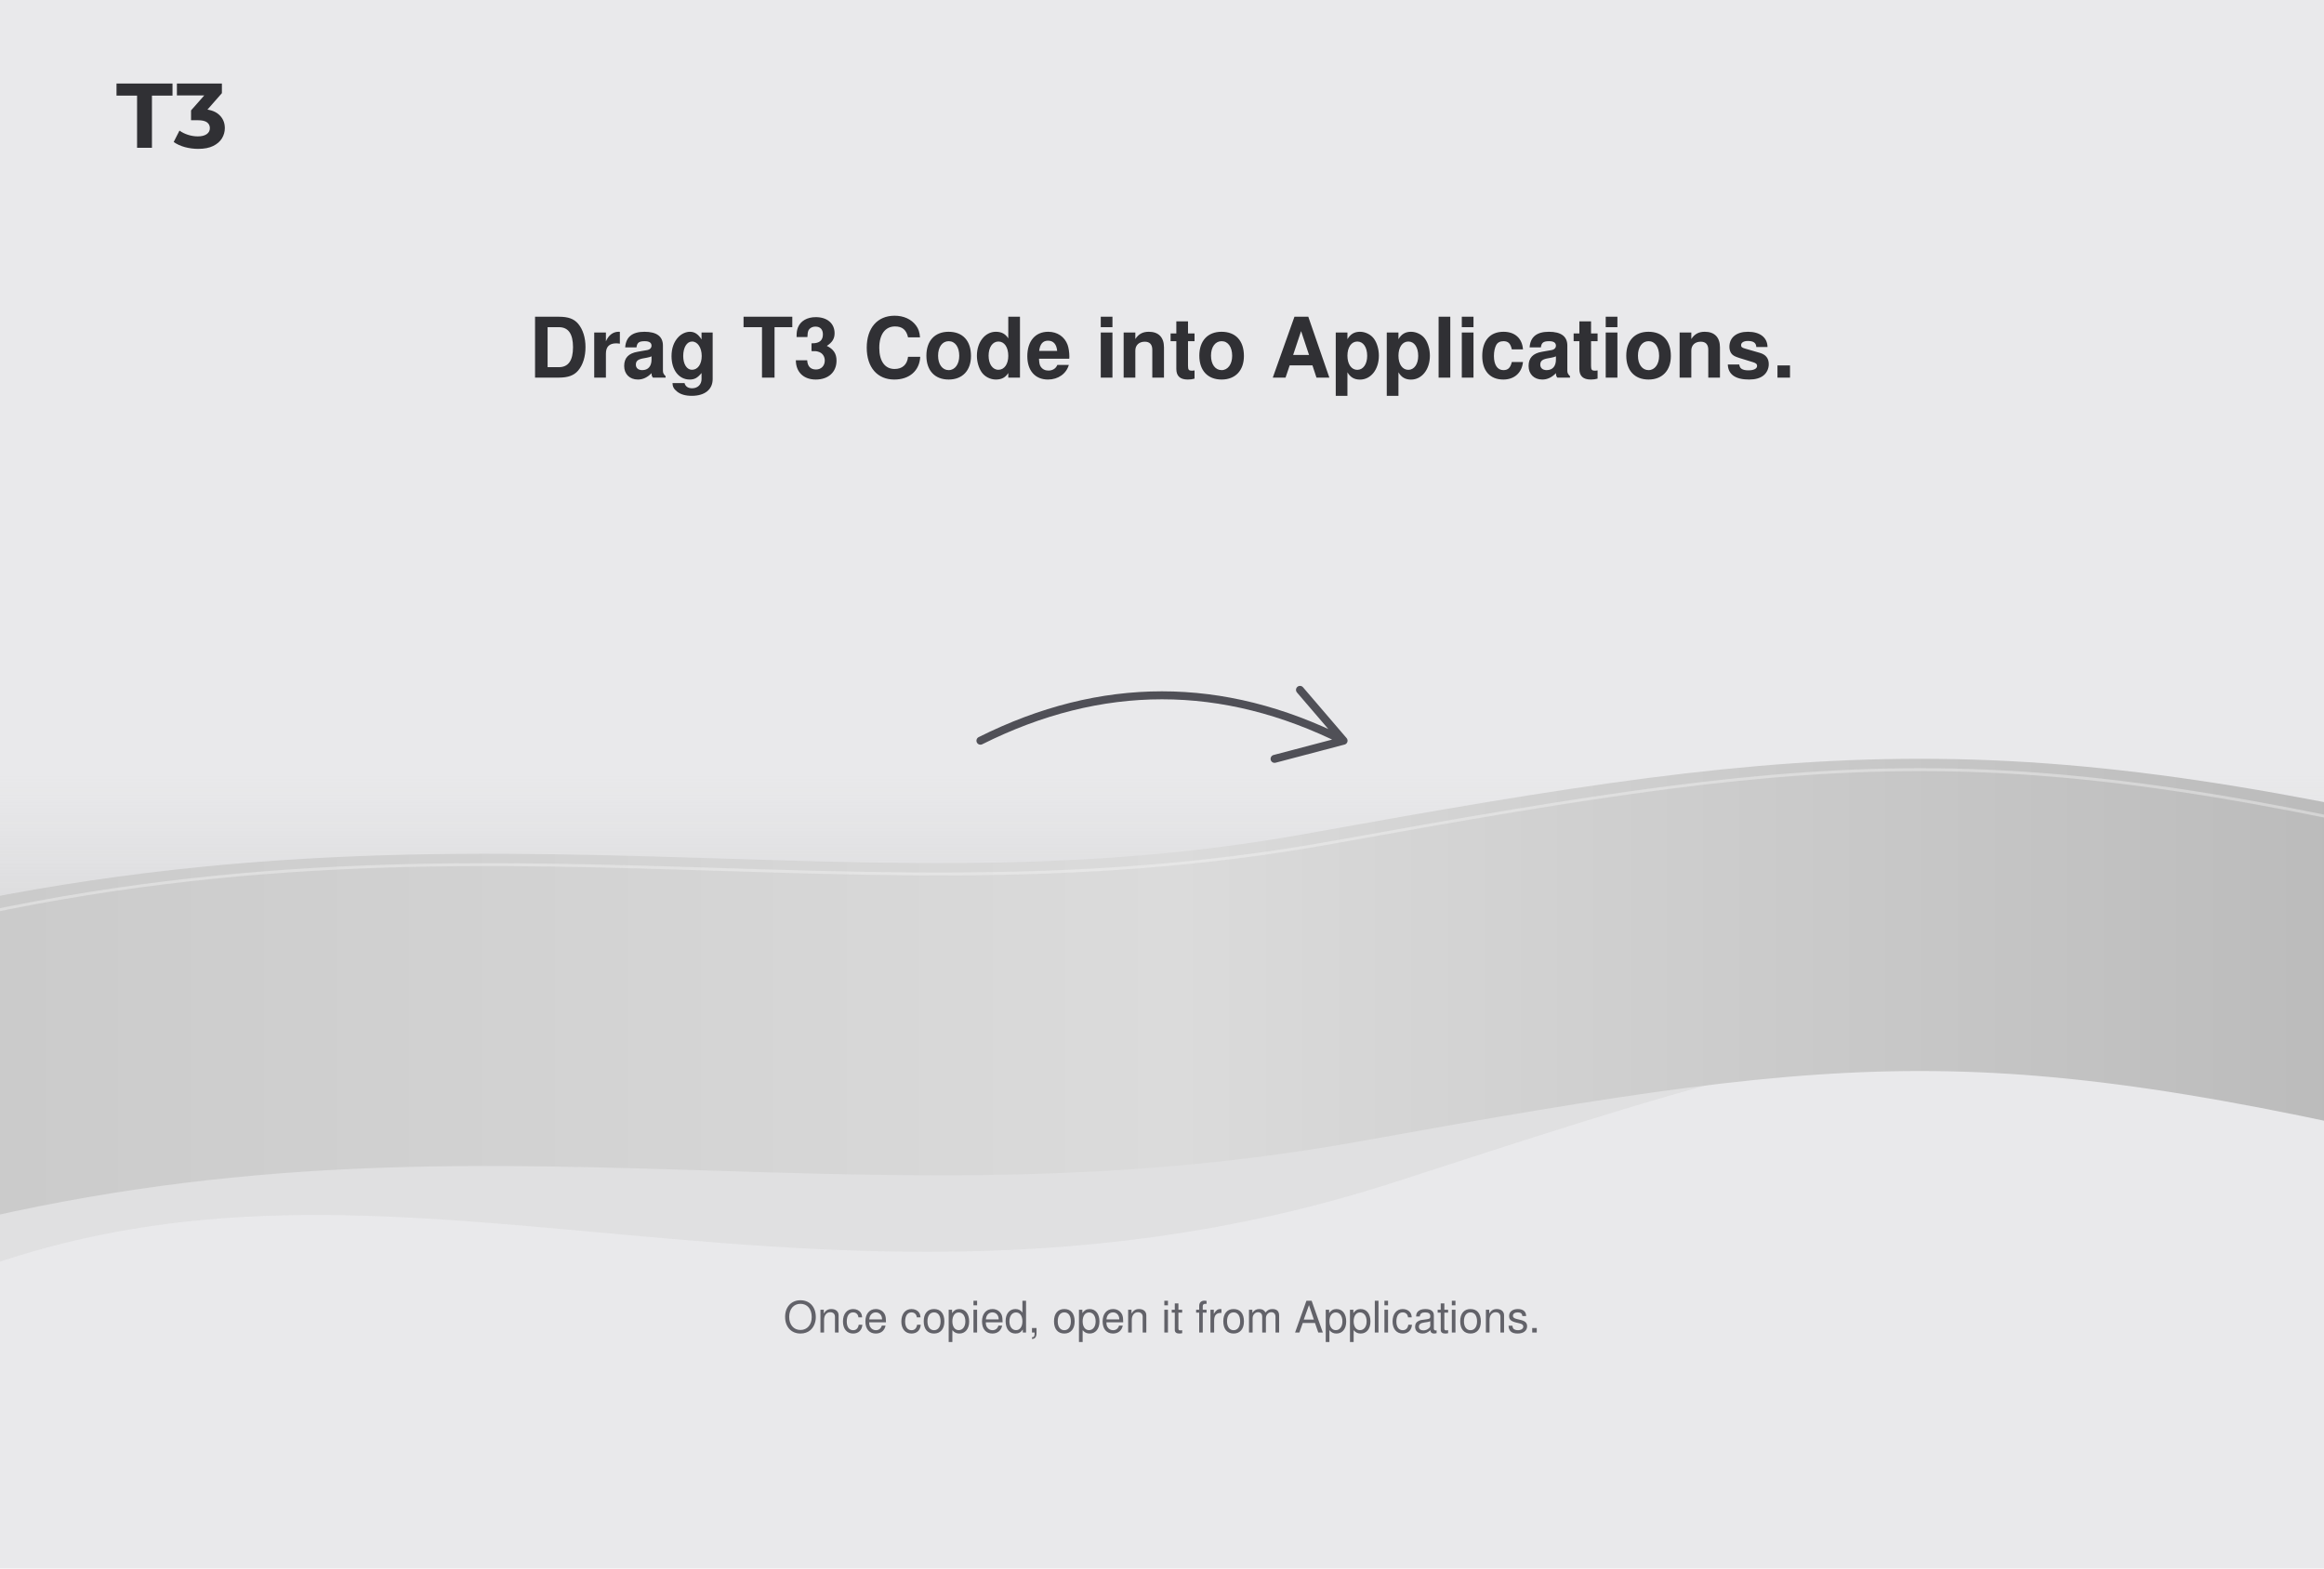
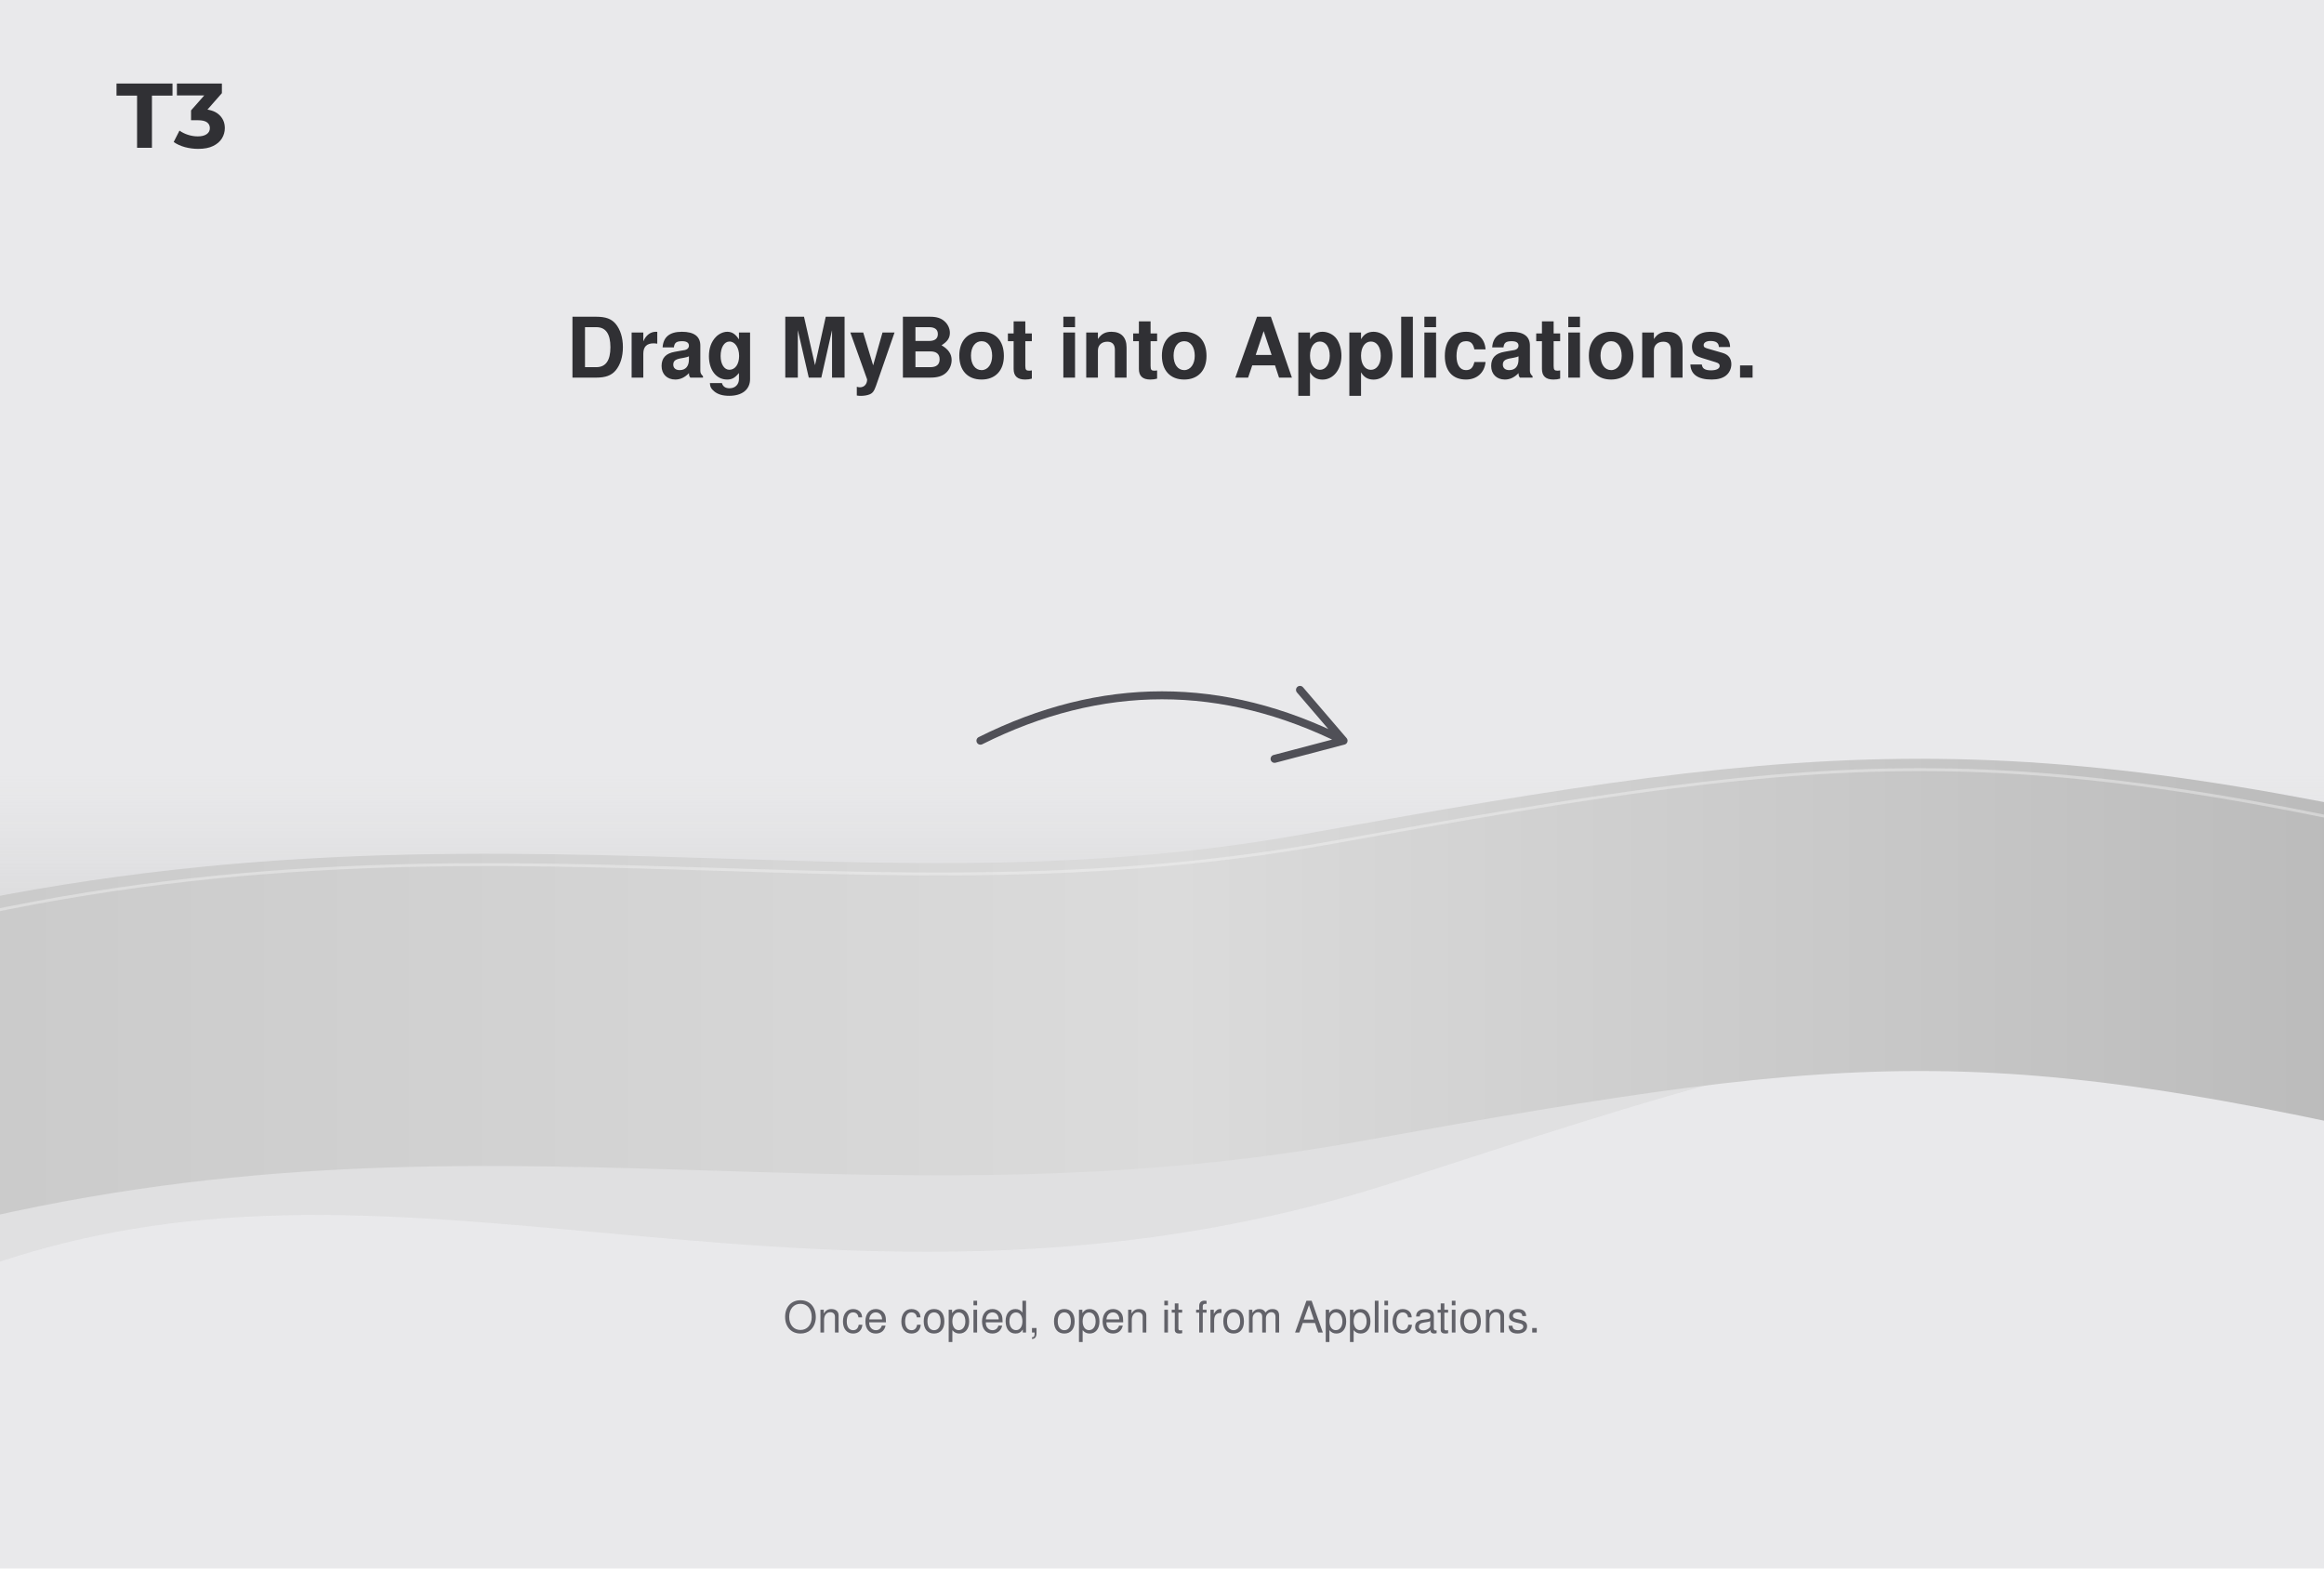
<svg xmlns="http://www.w3.org/2000/svg" width="1280" height="864" viewBox="0 0 640 432">
  <defs>
    <linearGradient id="veil" x1="0" y1="0" x2="0" y2="1">
      <stop stop-color="#B7B7B7" stop-opacity="0" />
      <stop offset=".55" stop-color="#A5A5A5" stop-opacity=".24" />
      <stop offset="1" stop-color="#D1D1D1" stop-opacity=".4" />
    </linearGradient>
    <linearGradient id="silk" x1="0" y1="0" x2="1" y2="0">
      <stop stop-color="#C8C8C8" />
      <stop offset=".5" stop-color="#DBDBDB" />
      <stop offset="1" stop-color="#B5B5B5" />
    </linearGradient>
  </defs>
  <rect width="640" height="432" fill="#E9E9EB" />
  <path d="M-60 293C95 220 214 304 362 256S559 191 707 257" stroke="url(#veil)" stroke-width="146" fill="none" opacity="1" stroke-linecap="round" stroke-linejoin="round" />
  <path d="M-60 306C113 252 223 298 367 272S553 242 707 280" stroke="url(#silk)" stroke-width="86" fill="none" opacity="1" stroke-linecap="round" stroke-linejoin="round" />
  <path d="M-60 266C113 212 223 258 367 232S553 202 707 240" stroke="#F5F5F5" stroke-width="0.8" fill="none" opacity="0.42" stroke-linecap="round" stroke-linejoin="round" />
  <svg x="32" y="23" width="30" height="18" viewBox="15.531 37 94.394 56.96" fill="#303034">
    <path d="M33.451 93V47.56H15.531V37H64.331V47.56H46.411V93H33.451ZM86.725 93.96C82.832 93.96 78.965 93.453 75.125 92.44C71.285 91.373 68.032 89.88 65.365 87.96L70.405 78.04C72.539 79.587 75.019 80.813 77.845 81.72C80.672 82.627 83.525 83.08 86.405 83.08C89.659 83.08 92.219 82.44 94.085 81.16C95.952 79.88 96.885 78.12 96.885 75.88C96.885 73.747 96.059 72.067 94.405 70.84C92.752 69.613 90.085 69 86.405 69H80.485V60.44L96.085 42.76L97.525 47.4H68.165V37H107.365V45.4L91.845 63.08L85.285 59.32H89.045C95.925 59.32 101.125 60.867 104.645 63.96C108.165 67.053 109.925 71.027 109.925 75.88C109.925 79.027 109.099 81.987 107.445 84.76C105.792 87.48 103.259 89.693 99.845 91.4C96.432 93.107 92.059 93.96 86.725 93.96Z" />
  </svg>
-   <text x="320" y="104" fill="#303034" font-family="Helvetica" font-size="23" font-weight="700" text-anchor="middle">Drag T3 Code into Applications.</text>
+   <text x="320" y="104" fill="#303034" font-family="Helvetica" font-size="23" font-weight="700" text-anchor="middle">Drag MyBot into Applications.</text>
  <path d="M270 204Q320 179 370 204M358 190L370 204L351 209" stroke="#505057" stroke-width="2.2" fill="none" opacity="1" stroke-linecap="round" stroke-linejoin="round" />
  <text x="320" y="367" fill="#626269" font-family="Helvetica" font-size="12" font-weight="400" text-anchor="middle">Once copied, open it from Applications.</text>
</svg>
